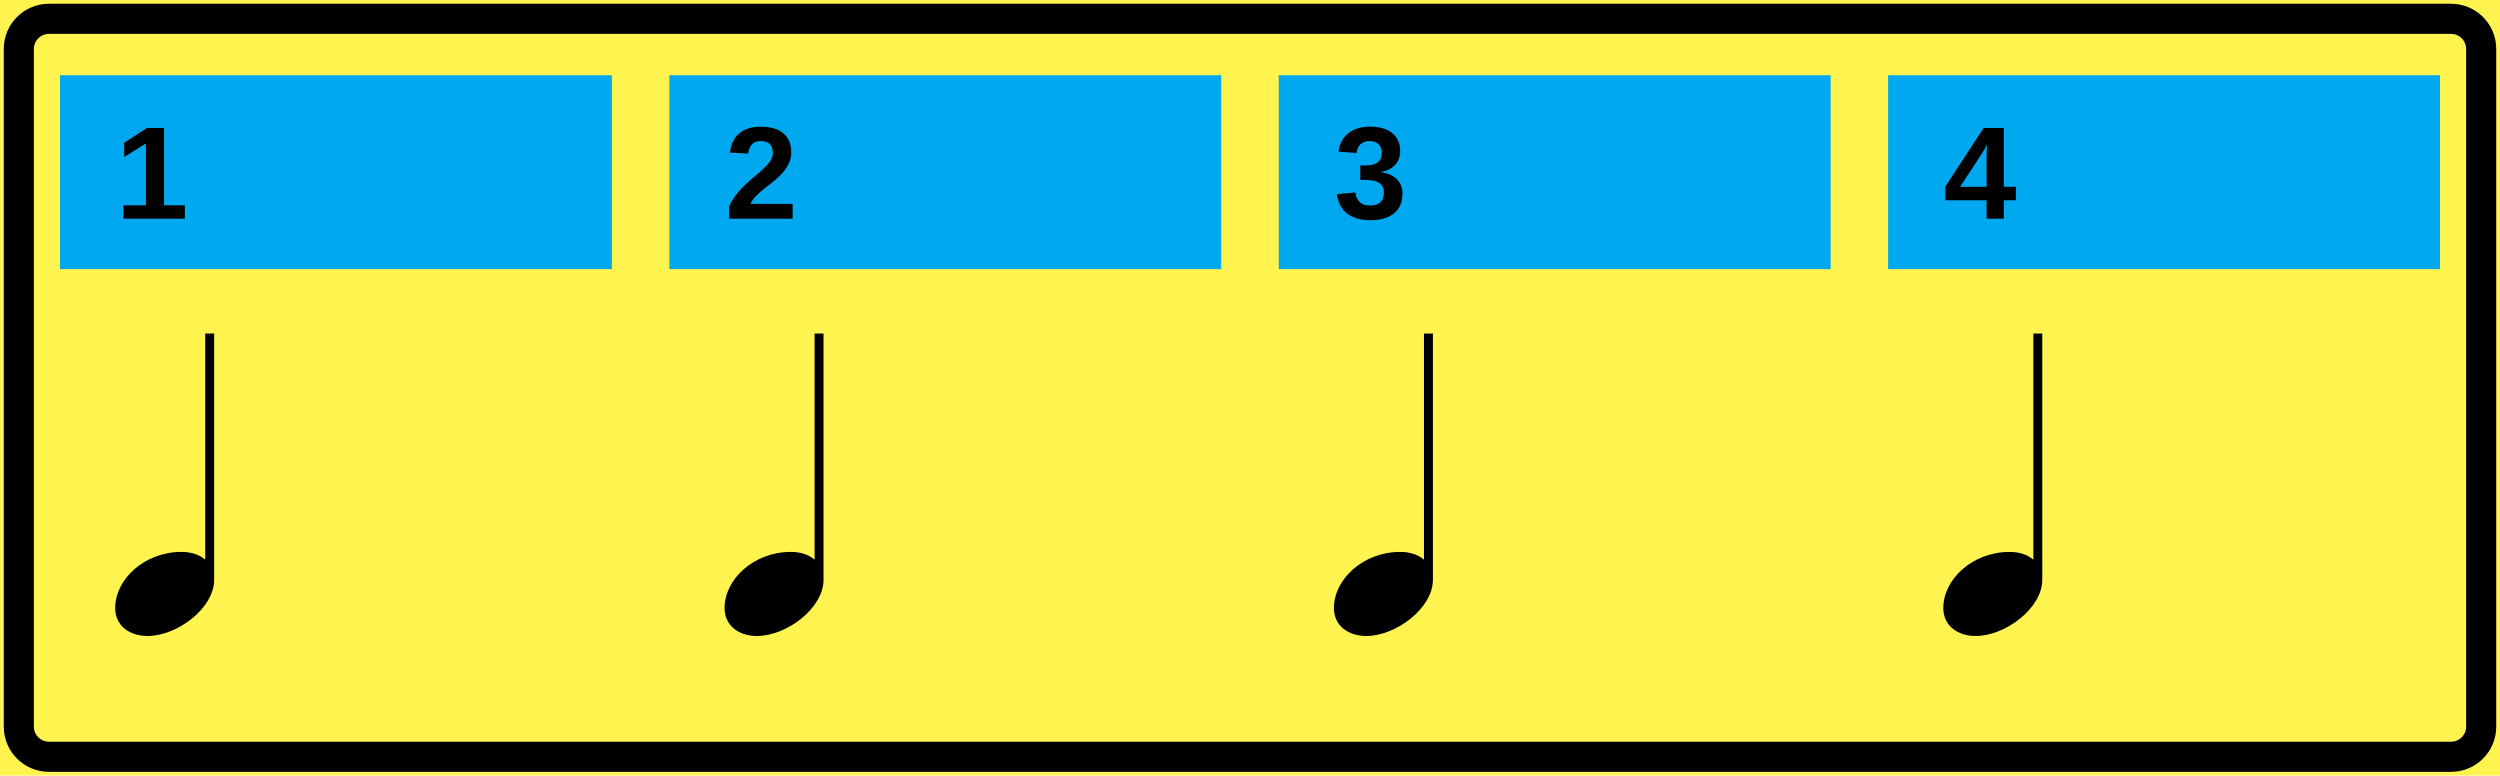
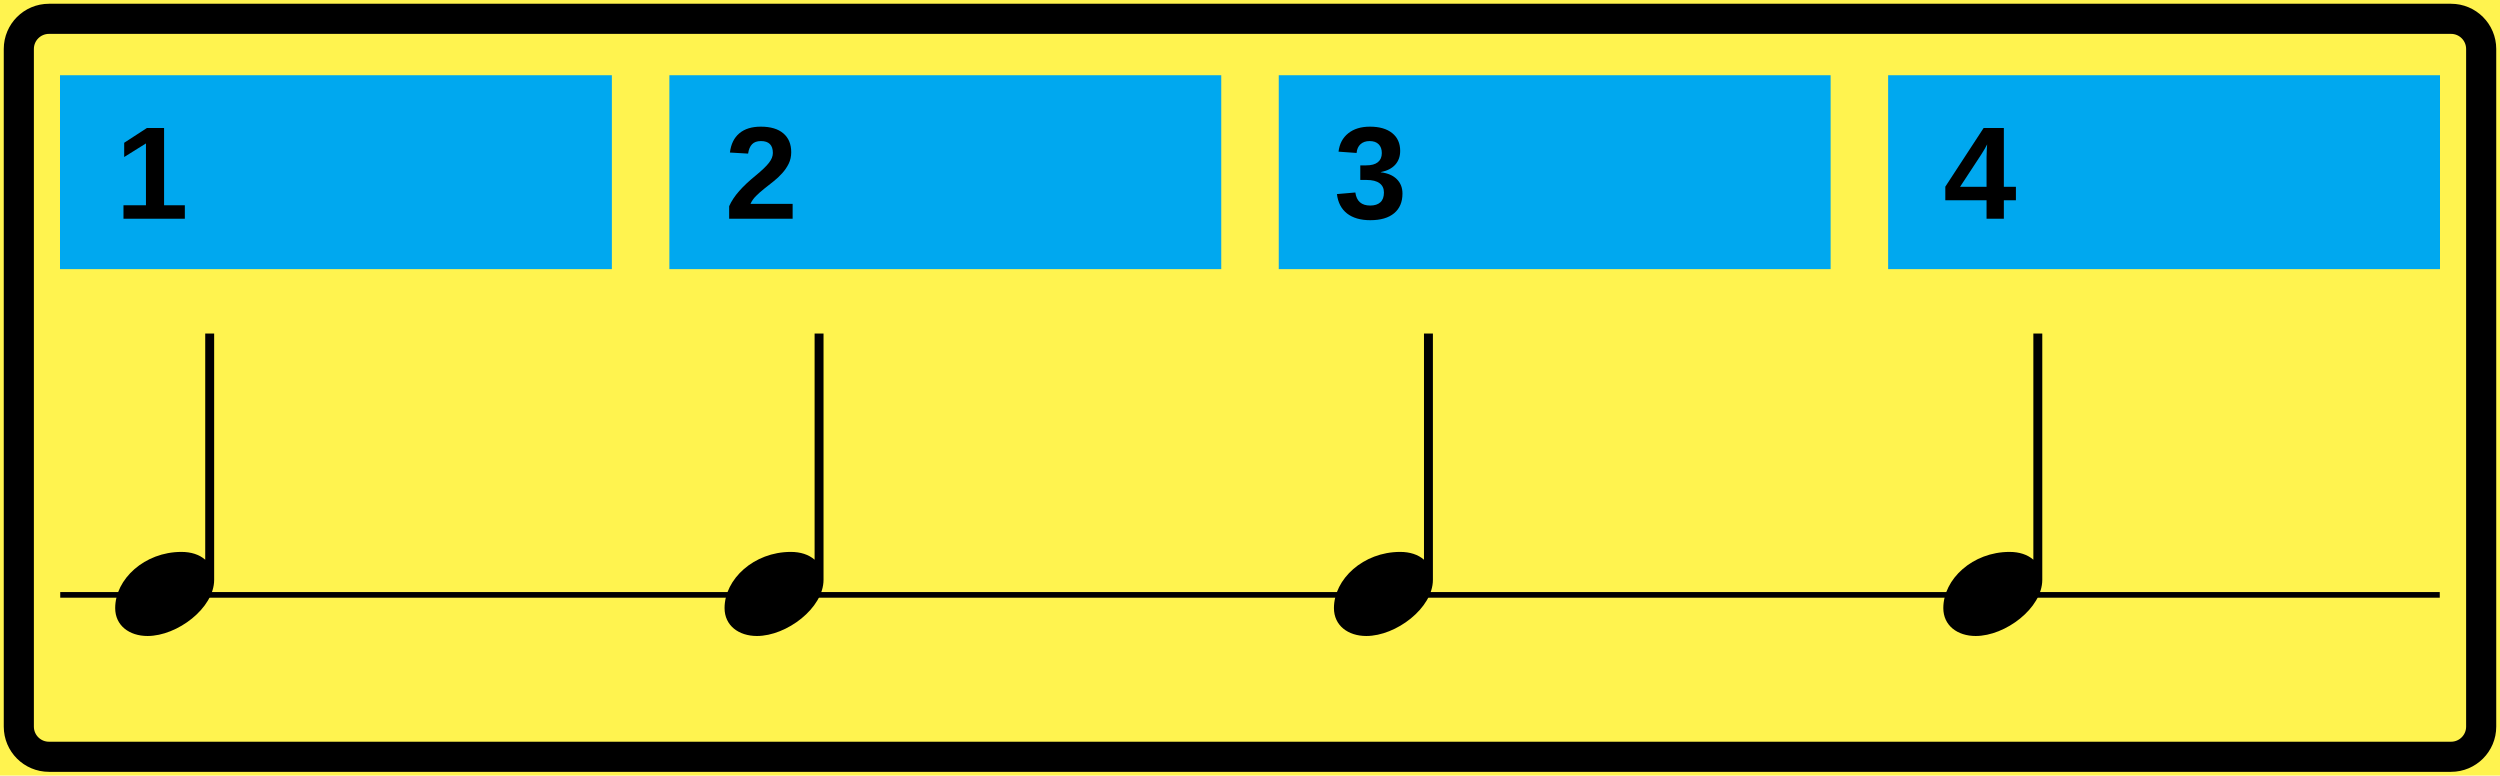
<svg xmlns="http://www.w3.org/2000/svg" width="664" height="206" viewBox="0 0 664 206" role="img" aria-labelledby="title">
  <rect x="0" y="0" width="664" height="206" fill="#fff34f" />
  <rect x="5" y="5" width="654" height="196" rx="8" fill="none" stroke="black" stroke-width="8" />
  <rect x="15.936" y="19.982" width="146.578" height="51.5" fill="#00a8ef" />
  <text x="30.594" y="58.092" fill="black" font-family="Arial, Helvetica, sans-serif" font-weight="700" font-size="35.02">1</text>
  <rect x="177.786" y="19.982" width="146.578" height="51.5" fill="#00a8ef" />
  <text x="192.444" y="58.092" fill="black" font-family="Arial, Helvetica, sans-serif" font-weight="700" font-size="35.02">2</text>
  <rect x="339.636" y="19.982" width="146.578" height="51.5" fill="#00a8ef" />
  <text x="354.294" y="58.092" fill="black" font-family="Arial, Helvetica, sans-serif" font-weight="700" font-size="35.02">3</text>
  <rect x="501.486" y="19.982" width="146.578" height="51.5" fill="#00a8ef" />
  <text x="516.144" y="58.092" fill="black" font-family="Arial, Helvetica, sans-serif" font-weight="700" font-size="35.02">4</text>
+   <path d="M16 158H648" stroke="#000" stroke-width="1.5" />
  <path data-smufl="E1D5" fill="#000" transform="translate(30.5938 197.2811) scale(0.9881919 -0.9881919)" d="M24.2 49.2 C22.6 50.6 20.4 51.3 17.8 51.3 C7.9 51.3 0.0 44.0 0.0 36.2 C0.0 31.5 3.8 28.7 8.7 28.7 C16.7 28.7 26.6 36.2 26.6 43.8 L26.6 110.0 L24.2 110.0 Z" />
  <path data-smufl="E1D5" fill="#000" transform="translate(192.4438 197.2811) scale(0.9881919 -0.9881919)" d="M24.2 49.2 C22.6 50.6 20.4 51.3 17.8 51.3 C7.9 51.3 0.0 44.0 0.0 36.2 C0.0 31.5 3.8 28.7 8.7 28.7 C16.7 28.7 26.6 36.2 26.6 43.8 L26.6 110.0 L24.2 110.0 Z" />
  <path data-smufl="E1D5" fill="#000" transform="translate(354.2938 197.2811) scale(0.9881919 -0.9881919)" d="M24.2 49.2 C22.6 50.6 20.4 51.3 17.8 51.3 C7.9 51.3 0.0 44.0 0.0 36.2 C0.0 31.5 3.8 28.7 8.7 28.7 C16.7 28.7 26.6 36.2 26.6 43.8 L26.6 110.0 L24.2 110.0 Z" />
  <path data-smufl="E1D5" fill="#000" transform="translate(516.1438 197.2811) scale(0.9881919 -0.9881919)" d="M24.2 49.2 C22.6 50.6 20.4 51.3 17.8 51.3 C7.9 51.3 0.0 44.0 0.0 36.2 C0.0 31.5 3.8 28.7 8.7 28.7 C16.7 28.7 26.6 36.2 26.6 43.8 L26.6 110.0 L24.2 110.0 Z" />
</svg>
